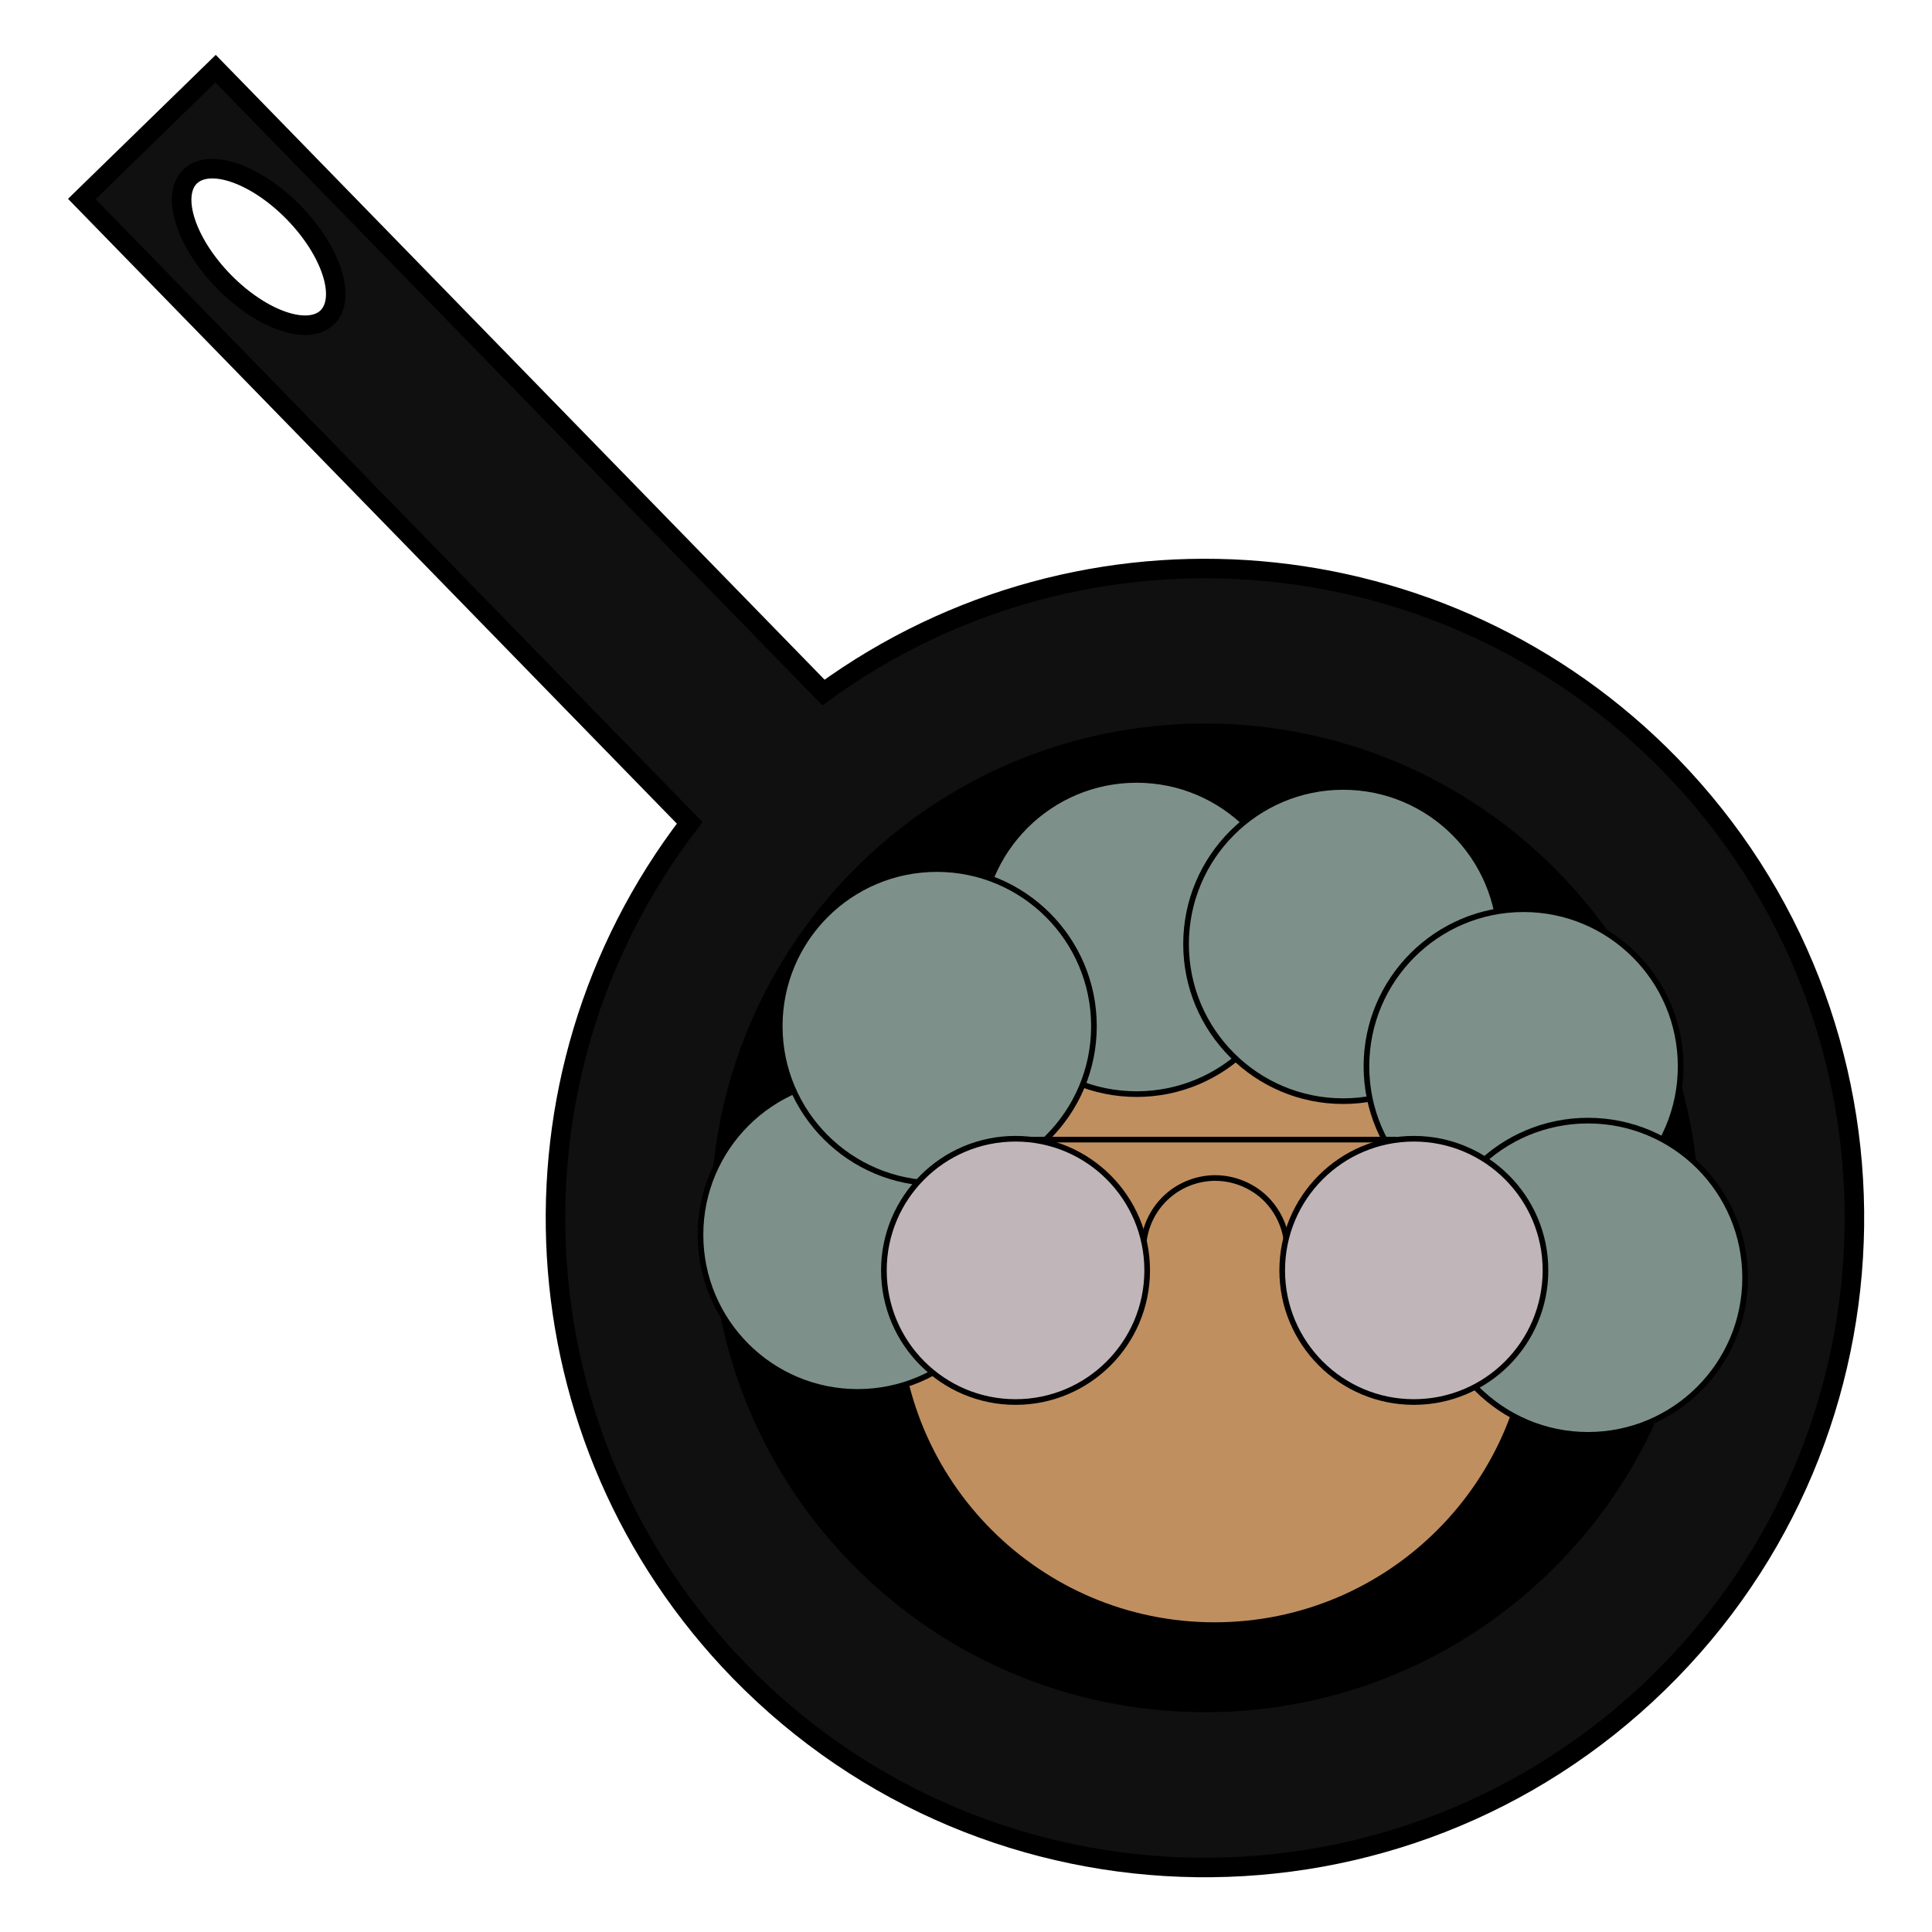
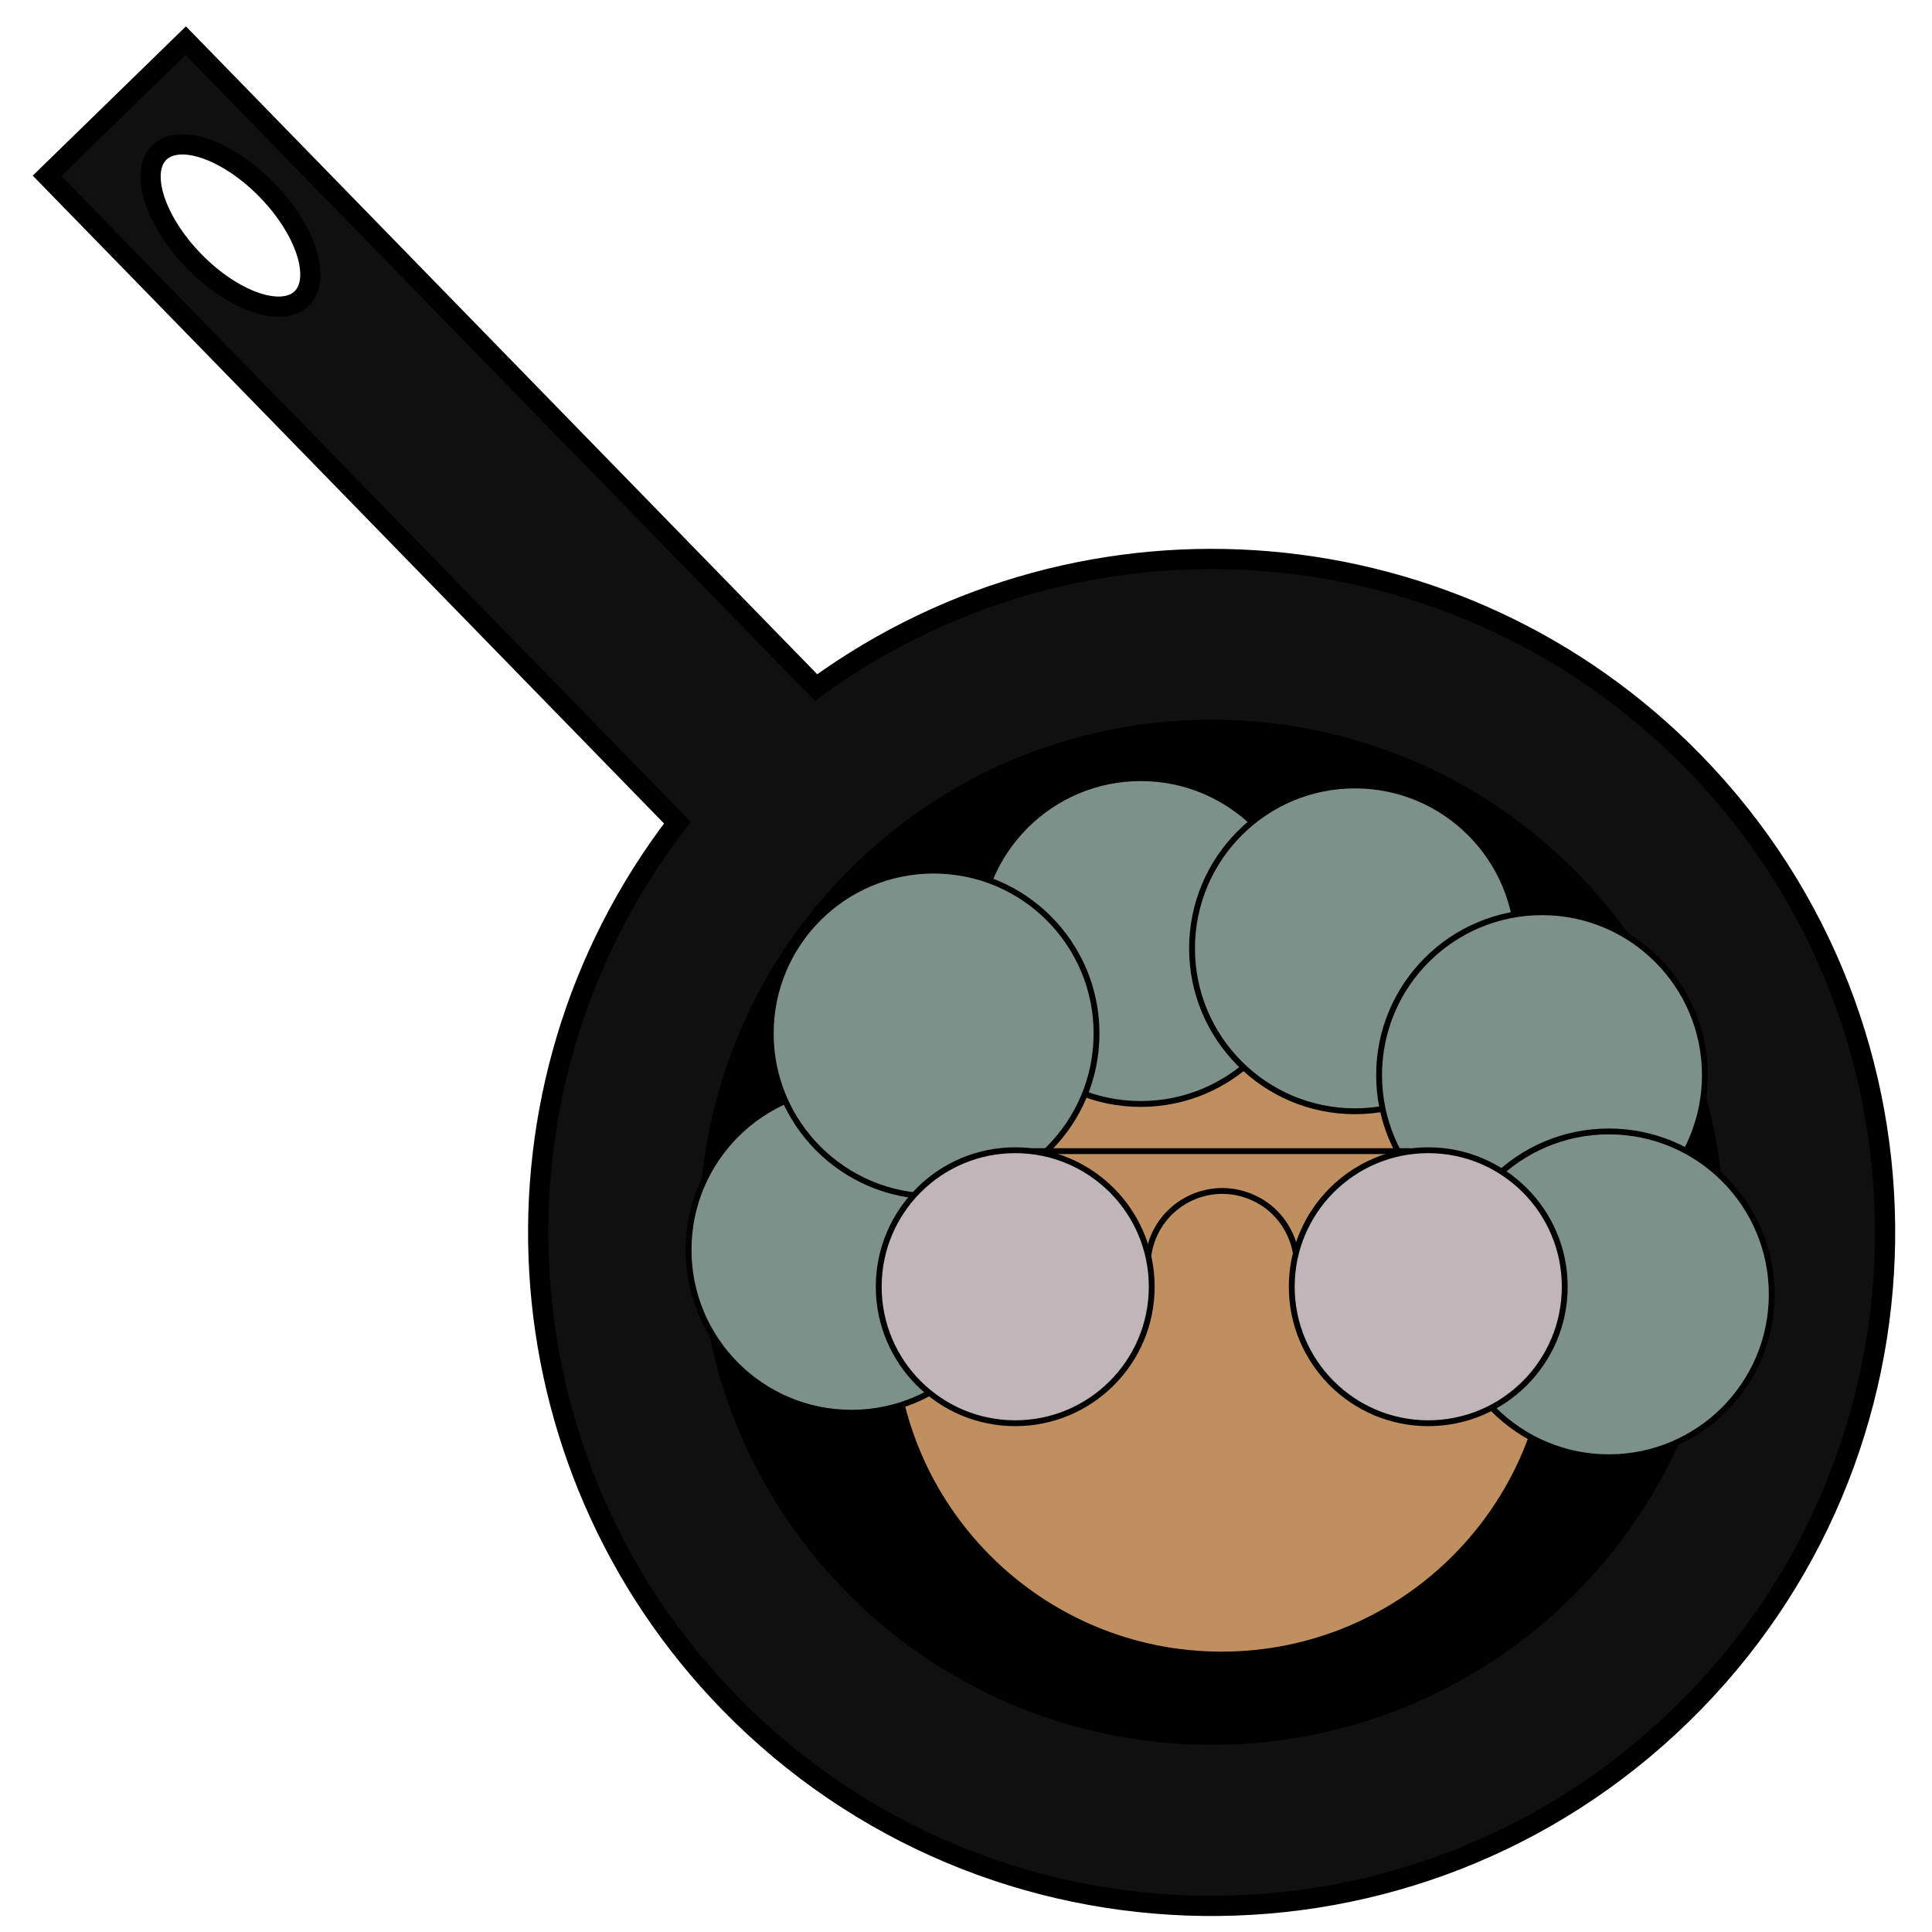
- <svg xmlns="http://www.w3.org/2000/svg" width="48" height="48" viewBox="0 0 12.7 12.7" version="1.1" id="svg5">
+ <svg xmlns="http://www.w3.org/2000/svg" width="100" height="100" viewBox="0 0 26.458 26.458" version="1.1" id="svg5">
  <defs id="defs2">
    </defs>
  <g id="layer1">
-     <g id="g9107" transform="matrix(1.167258,0,0,1.167258,-0.05933774,-0.5675551)">
+     <g id="g9107" transform="matrix(2.521522,0,0,2.521522,-0.6457035,-1.644336)">
      <g id="g9085" transform="matrix(1.211015,-1.180038,1.180038,1.211015,-9.409214,5.659891)">
        <path id="path9014" style="fill:#101010;fill-opacity:1;stroke:#000000;stroke-width:0.065;stroke-dasharray:none;stroke-opacity:0.998" d="M 5.875,2.378 V 5.279 A 2.163,2.163 0 0 0 4.022,7.419 2.163,2.163 0 0 0 6.186,9.582 2.163,2.163 0 0 0 8.349,7.419 2.163,2.163 0 0 0 6.497,5.279 V 2.378 Z M 6.186,2.576 A 0.164,0.328 0 0 1 6.349,2.904 0.164,0.328 0 0 1 6.186,3.231 0.164,0.328 0 0 1 6.022,2.904 0.164,0.328 0 0 1 6.186,2.576 Z" />
        <circle style="fill:#000000;fill-opacity:1;stroke:#000000;stroke-width:0.065;stroke-dasharray:none;stroke-opacity:0.998" id="path9019" cx="6.186" cy="7.419" r="1.614" />
      </g>
      <g id="g8958" transform="matrix(0.4893437,0,0,0.4893437,3.8161,4.414776)">
        <g id="g8940" transform="translate(-0.2869534,0.6593809)">
          <g id="g8929">
            <circle style="fill:#c08f60;fill-opacity:1;stroke:#000000;stroke-width:0.065;stroke-dasharray:none;stroke-opacity:0.998" id="path1097" cx="6.57" cy="6.357" r="3.658" />
          </g>
          <g id="g8926">
            <circle style="fill:#7d918a;fill-opacity:1;stroke:#000000;stroke-width:0.065;stroke-dasharray:none;stroke-opacity:0.998" id="path1151" cx="5.673" cy="2.096" r="1.808" />
            <circle style="fill:#7d918a;fill-opacity:1;stroke:#000000;stroke-width:0.065;stroke-dasharray:none;stroke-opacity:0.998" id="path1151-7" cx="2.462" cy="5.523" r="1.808" />
            <circle style="fill:#7d918a;fill-opacity:1;stroke:#000000;stroke-width:0.065;stroke-dasharray:none;stroke-opacity:0.998" id="path1151-5" cx="3.374" cy="3.122" r="1.808" />
            <circle style="fill:#7d918a;fill-opacity:1;stroke:#000000;stroke-width:0.065;stroke-dasharray:none;stroke-opacity:0.998" id="path1151-3" cx="8.05" cy="2.177" r="1.808" />
            <circle style="fill:#7d918a;fill-opacity:1;stroke:#000000;stroke-width:0.065;stroke-dasharray:none;stroke-opacity:0.998" id="path1151-56" cx="10.126" cy="3.584" r="1.808" />
            <circle style="fill:#7d918a;fill-opacity:1;stroke:#000000;stroke-width:0.065;stroke-dasharray:none;stroke-opacity:0.998" id="path1151-2" cx="10.868" cy="6.017" r="1.808" />
          </g>
        </g>
        <g id="g1095" transform="translate(-0.2183494,0.2418518)">
          <path style="fill:none;stroke:#000000;stroke-width:0.065;stroke-linecap:butt;stroke-linejoin:miter;stroke-dasharray:none;stroke-opacity:1" d="m 4.247,4.845 h 4.352" id="path1011" />
          <g id="g1088">
            <path style="fill:none;stroke:#000000;stroke-width:0.065;stroke-linecap:butt;stroke-linejoin:miter;stroke-dasharray:none;stroke-opacity:1" d="M 5.688,6.01 C 5.713,5.812 5.812,5.625 5.962,5.494 6.111,5.362 6.309,5.287 6.509,5.287 c 0.199,0 0.397,0.075 0.547,0.206 0.149,0.132 0.249,0.319 0.274,0.516 0.002,0.014 0.003,0.027 0.004,0.041" id="path453" />
            <circle style="fill:#c0b6ba;stroke:#000000;stroke-width:0.065;stroke-opacity:0.998" id="path236-3" cx="8.795" cy="6.35" r="1.515" />
            <circle style="fill:#c0b6ba;stroke:#000000;stroke-width:0.065;stroke-opacity:0.998" id="path236" cx="4.211" cy="6.35" r="1.515" />
          </g>
        </g>
      </g>
    </g>
  </g>
</svg>
